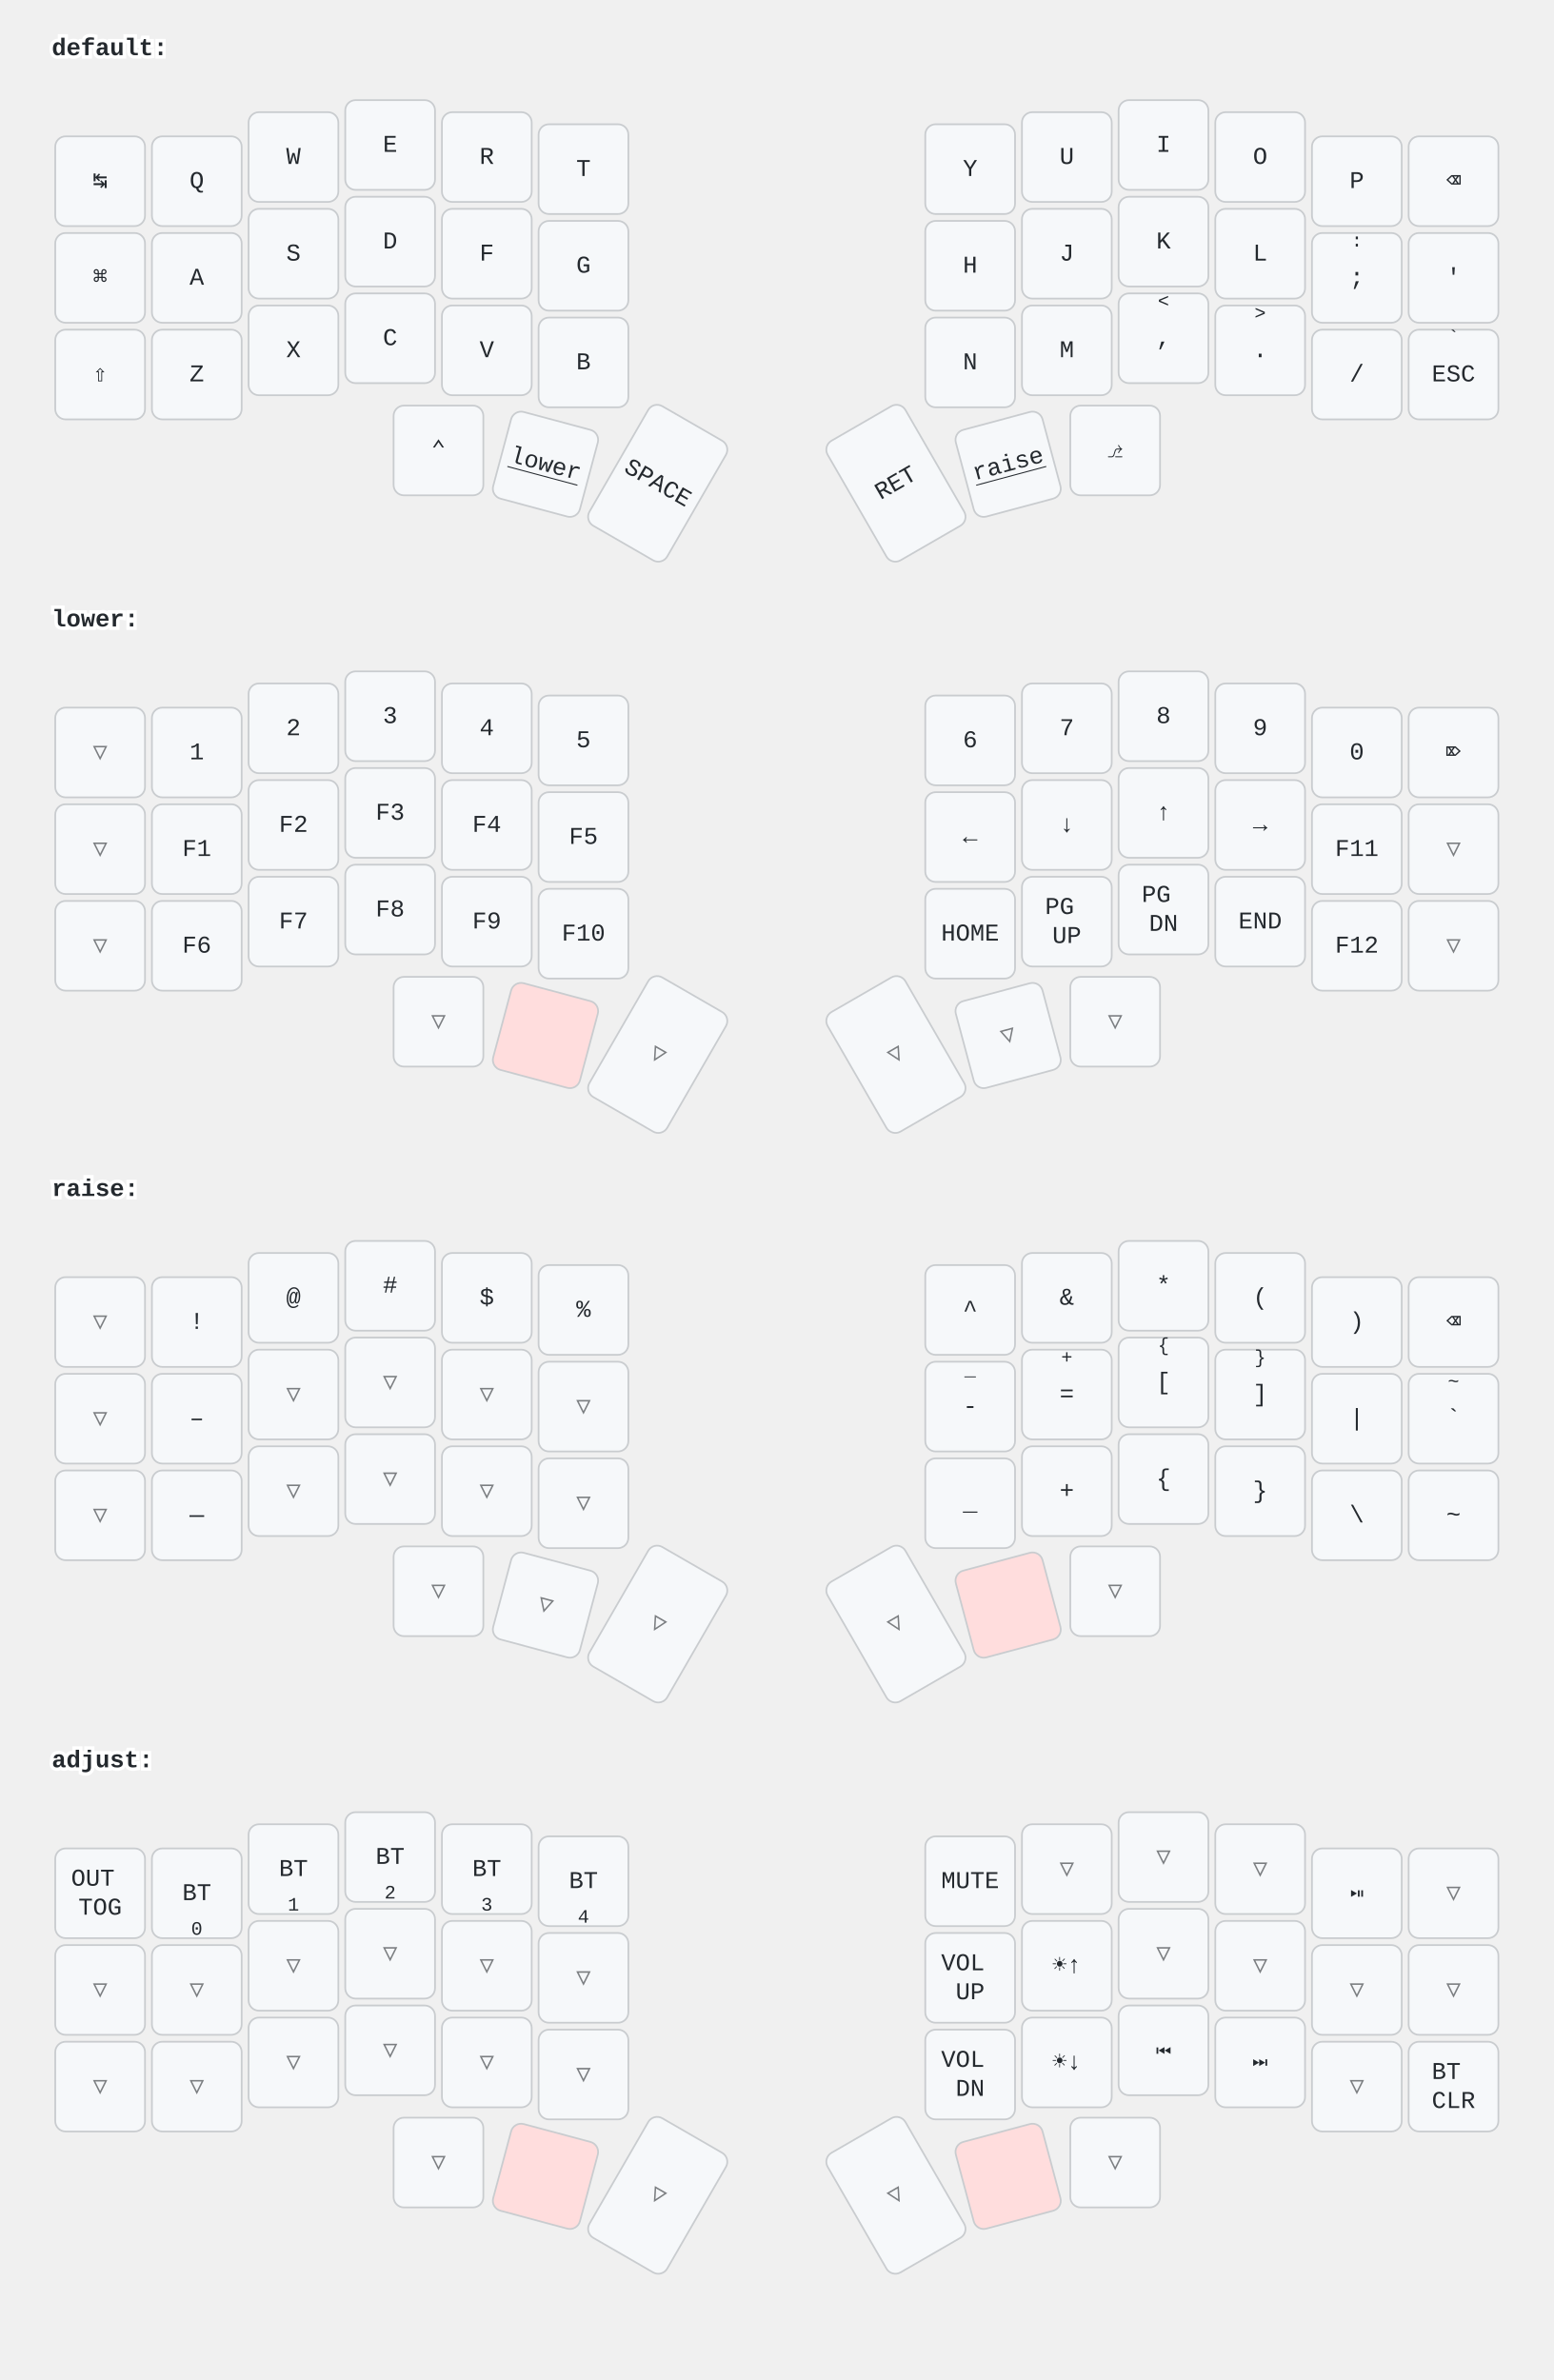
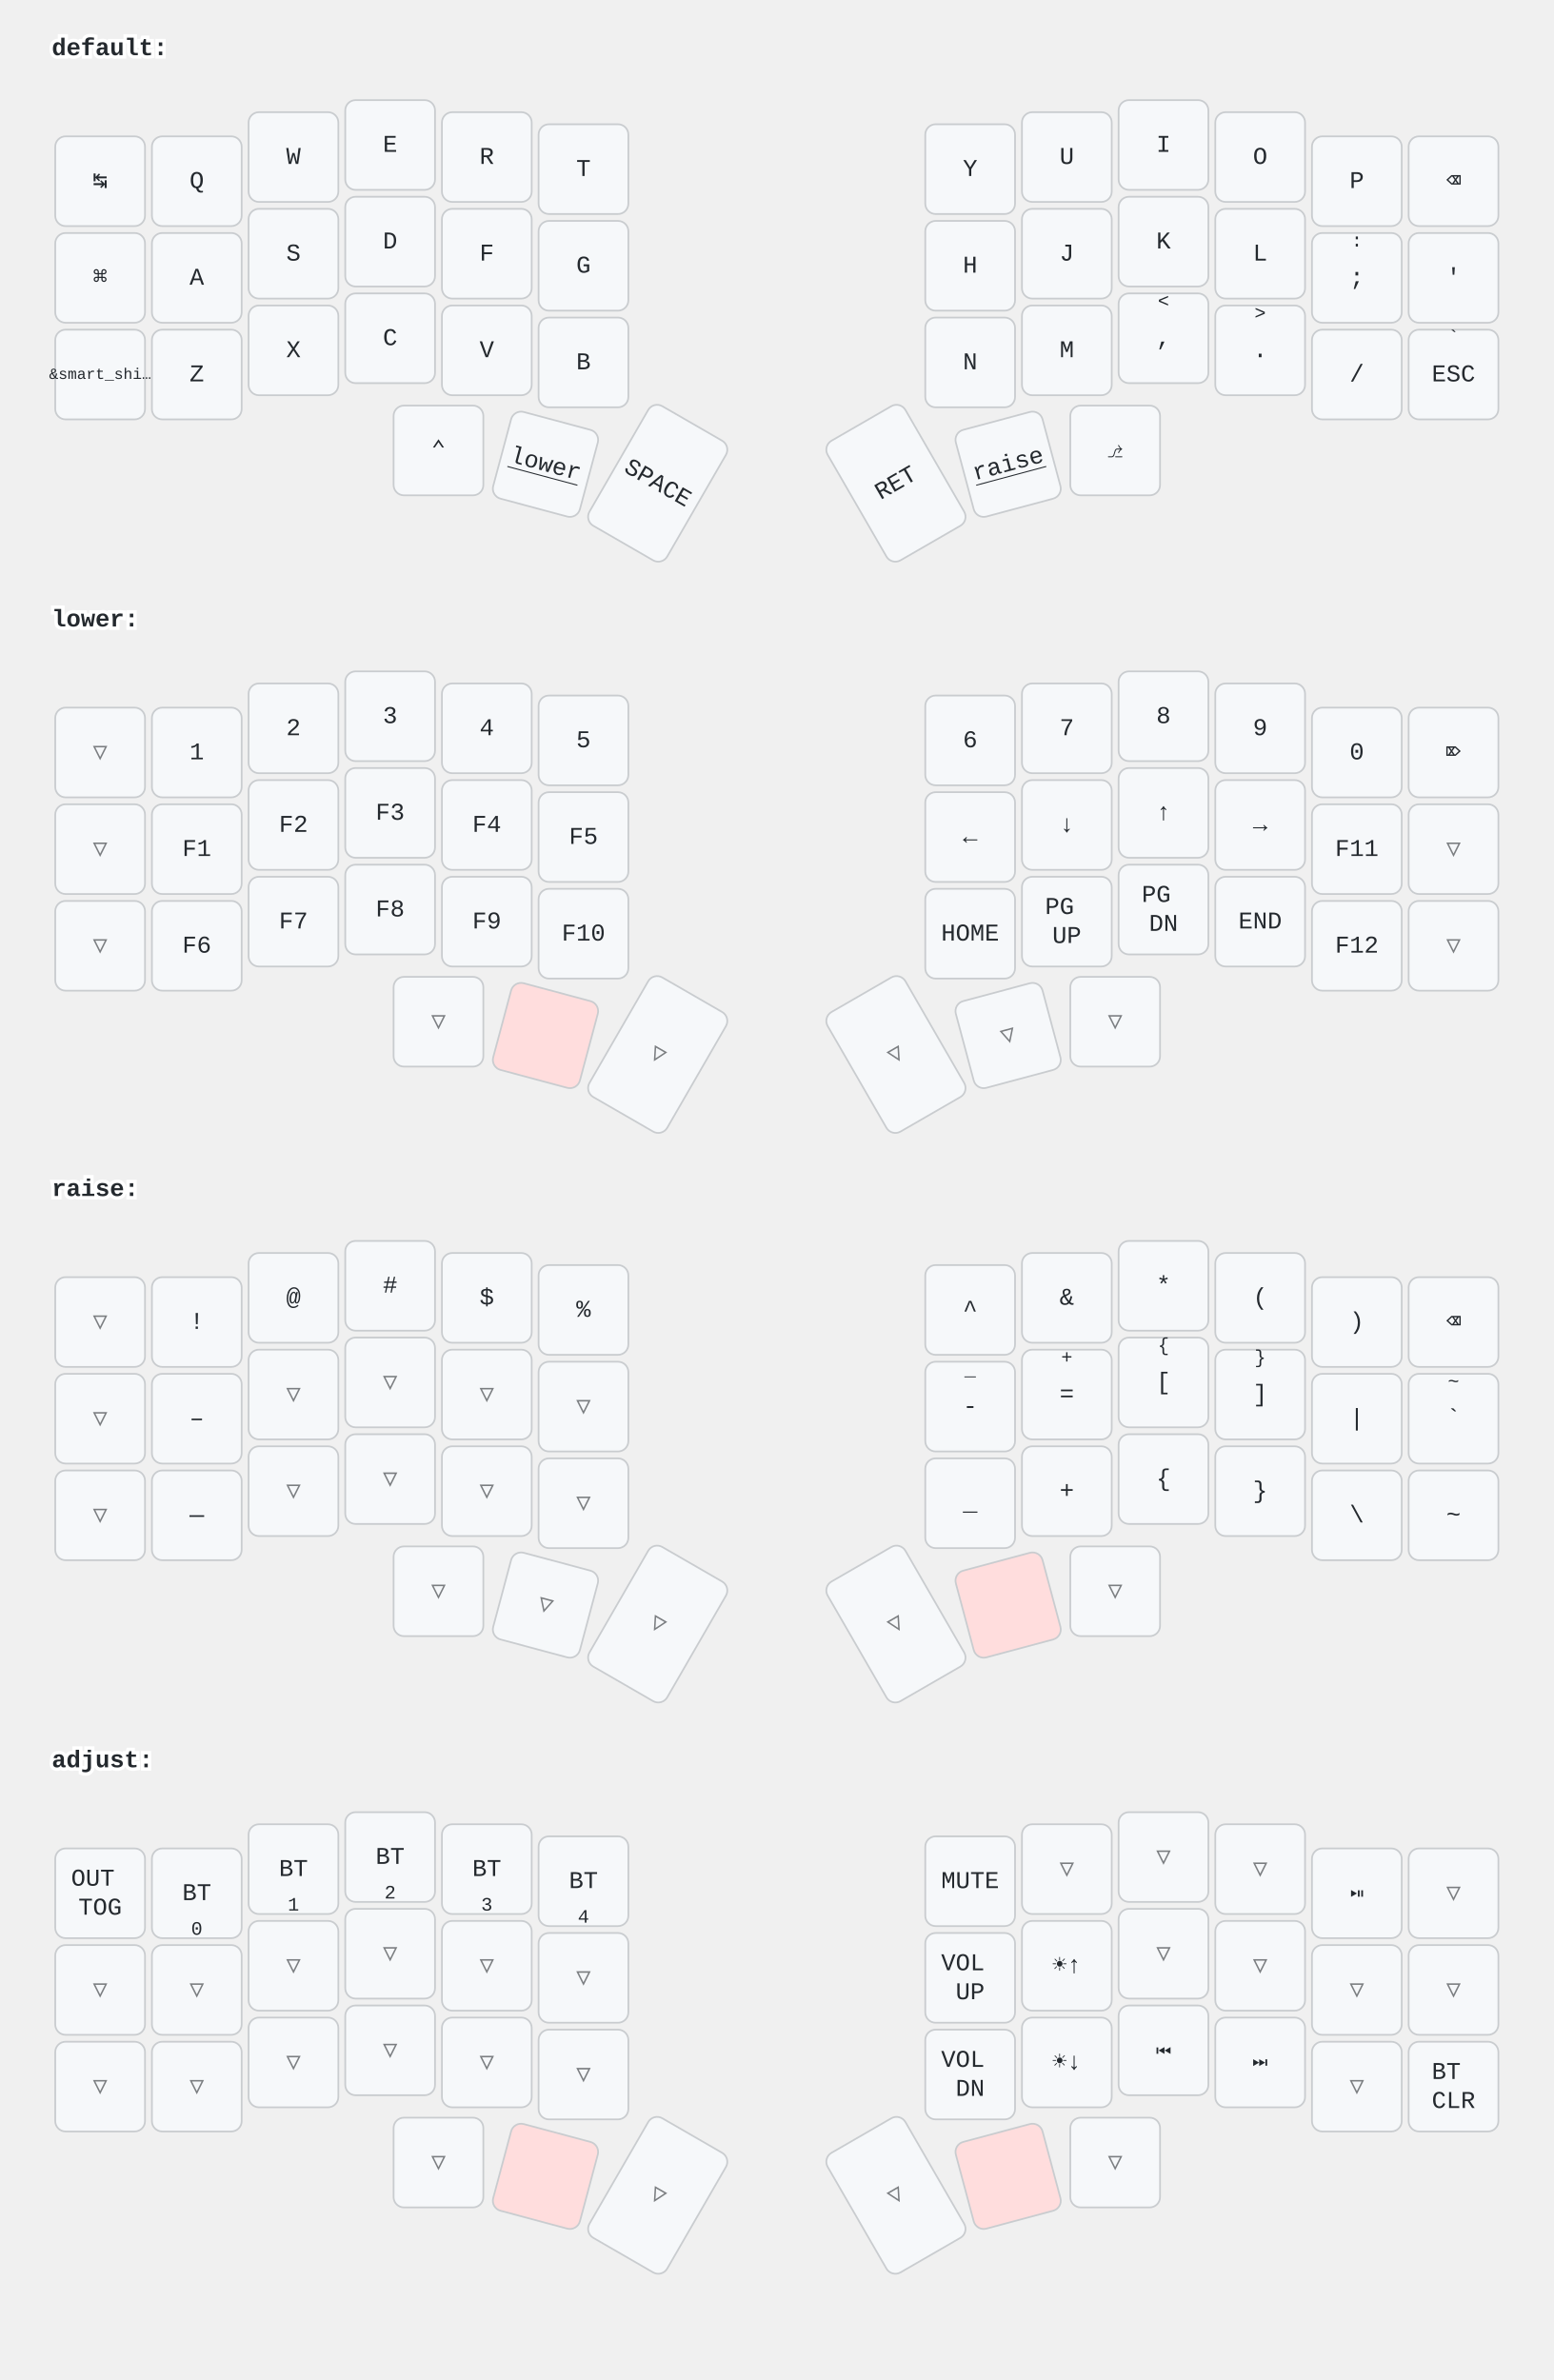
<svg xmlns="http://www.w3.org/2000/svg" width="900" height="1379" viewBox="0 0 900 1379" class="keymap">
  <style>/* inherit to force styles through use tags */
svg path {
    fill: inherit;
}

/* font and background color specifications */
svg.keymap {
    font-family: SFMono-Regular,Consolas,Liberation Mono,Menlo,monospace;
    font-size: 14px;
    font-kerning: normal;
    text-rendering: optimizeLegibility;
    fill: #24292e;
}

/* default key styling */
rect.key {
    fill: #f6f8fa;
}

rect.key, rect.combo {
    stroke: #c9cccf;
    stroke-width: 1;
}

/* default key side styling, only used is draw_key_sides is set */
rect.side {
    filter: brightness(90%);
}

/* color accent for combo boxes */
rect.combo, rect.combo-separate {
    fill: #cdf;
}

/* color accent for held keys */
rect.held, rect.combo.held {
    fill: #fdd;
}

/* color accent for ghost (optional) keys */
rect.ghost, rect.combo.ghost {
    stroke-dasharray: 4, 4;
    stroke-width: 2;
}

text {
    text-anchor: middle;
    dominant-baseline: middle;
}

/* styling for layer labels */
text.label {
    font-weight: bold;
    text-anchor: start;
    stroke: white;
    stroke-width: 4;
    paint-order: stroke;
}

/* styling for optional footer */
text.footer {
    text-anchor: end;
    dominant-baseline: auto;
    stroke: white;
    stroke-width: 4;
    paint-order: stroke;
}

/* styling for combo tap, and key non-tap label text */
text.combo, text.hold, text.shifted, text.left, text.right, text.tl, text.tr, text.bl, text.br {
    font-size: 11px;
}

text.hold, text.bl, text.br {
    text-anchor: middle;
    dominant-baseline: auto;
}

text.shifted, text.tl, text.tr {
    text-anchor: middle;
    dominant-baseline: hanging;
}

text.left, text.tl, text.bl {
    text-anchor: start;
}

text.right, text.tr, text.br {
    text-anchor: end;
}

text.layer-activator {
    text-decoration: underline;
}

/* styling for hold/shifted label text in combo box */
text.combo.hold, text.combo.shifted, text.combo.left, text.combo.right {
    font-size: 8px;
}

/* lighter symbol for transparent keys */
text.trans {
    fill: #7b7e81;
}

/* styling for combo dendrons */
path.combo {
    stroke-width: 1;
    stroke: gray;
    fill: none;
}

/* Start Tabler Icons Cleanup */
/* cannot use height/width with glyphs */
.icon-tabler &gt; path {
    fill: inherit;
    stroke: inherit;
    stroke-width: 2;
}
/* hide tabler's default box */
.icon-tabler &gt; path[stroke="none"][fill="none"] {
    visibility: hidden;
}
/* End Tabler Icons Cleanup */
</style>
  <g transform="translate(30, 0)" class="layer-default">
    <text x="0" y="28" class="label" id="default">default:</text>
    <g transform="translate(0, 56)">
      <g transform="translate(28, 49)" class="key keypos-0">
        <rect rx="6" ry="6" x="-26" y="-26" width="52" height="52" class="key" />
        <text x="0" y="0" class="key tap">↹</text>
      </g>
      <g transform="translate(84, 49)" class="key keypos-1">
        <rect rx="6" ry="6" x="-26" y="-26" width="52" height="52" class="key" />
        <text x="0" y="0" class="key tap">Q</text>
      </g>
      <g transform="translate(140, 35)" class="key keypos-2">
        <rect rx="6" ry="6" x="-26" y="-26" width="52" height="52" class="key" />
        <text x="0" y="0" class="key tap">W</text>
      </g>
      <g transform="translate(196, 28)" class="key keypos-3">
        <rect rx="6" ry="6" x="-26" y="-26" width="52" height="52" class="key" />
        <text x="0" y="0" class="key tap">E</text>
      </g>
      <g transform="translate(252, 35)" class="key keypos-4">
        <rect rx="6" ry="6" x="-26" y="-26" width="52" height="52" class="key" />
        <text x="0" y="0" class="key tap">R</text>
      </g>
      <g transform="translate(308, 42)" class="key keypos-5">
        <rect rx="6" ry="6" x="-26" y="-26" width="52" height="52" class="key" />
        <text x="0" y="0" class="key tap">T</text>
      </g>
      <g transform="translate(532, 42)" class="key keypos-6">
        <rect rx="6" ry="6" x="-26" y="-26" width="52" height="52" class="key" />
        <text x="0" y="0" class="key tap">Y</text>
      </g>
      <g transform="translate(588, 35)" class="key keypos-7">
        <rect rx="6" ry="6" x="-26" y="-26" width="52" height="52" class="key" />
        <text x="0" y="0" class="key tap">U</text>
      </g>
      <g transform="translate(644, 28)" class="key keypos-8">
        <rect rx="6" ry="6" x="-26" y="-26" width="52" height="52" class="key" />
        <text x="0" y="0" class="key tap">I</text>
      </g>
      <g transform="translate(700, 35)" class="key keypos-9">
        <rect rx="6" ry="6" x="-26" y="-26" width="52" height="52" class="key" />
        <text x="0" y="0" class="key tap">O</text>
      </g>
      <g transform="translate(756, 49)" class="key keypos-10">
        <rect rx="6" ry="6" x="-26" y="-26" width="52" height="52" class="key" />
        <text x="0" y="0" class="key tap">P</text>
      </g>
      <g transform="translate(812, 49)" class="key keypos-11">
        <rect rx="6" ry="6" x="-26" y="-26" width="52" height="52" class="key" />
        <text x="0" y="0" class="key tap">⌫</text>
      </g>
      <g transform="translate(28, 105)" class="key keypos-12">
        <rect rx="6" ry="6" x="-26" y="-26" width="52" height="52" class="key" />
        <text x="0" y="0" class="key tap">⌘</text>
      </g>
      <g transform="translate(84, 105)" class="key keypos-13">
        <rect rx="6" ry="6" x="-26" y="-26" width="52" height="52" class="key" />
        <text x="0" y="0" class="key tap">A</text>
      </g>
      <g transform="translate(140, 91)" class="key keypos-14">
        <rect rx="6" ry="6" x="-26" y="-26" width="52" height="52" class="key" />
        <text x="0" y="0" class="key tap">S</text>
      </g>
      <g transform="translate(196, 84)" class="key keypos-15">
        <rect rx="6" ry="6" x="-26" y="-26" width="52" height="52" class="key" />
        <text x="0" y="0" class="key tap">D</text>
      </g>
      <g transform="translate(252, 91)" class="key keypos-16">
        <rect rx="6" ry="6" x="-26" y="-26" width="52" height="52" class="key" />
        <text x="0" y="0" class="key tap">F</text>
      </g>
      <g transform="translate(308, 98)" class="key keypos-17">
        <rect rx="6" ry="6" x="-26" y="-26" width="52" height="52" class="key" />
        <text x="0" y="0" class="key tap">G</text>
      </g>
      <g transform="translate(532, 98)" class="key keypos-18">
        <rect rx="6" ry="6" x="-26" y="-26" width="52" height="52" class="key" />
        <text x="0" y="0" class="key tap">H</text>
      </g>
      <g transform="translate(588, 91)" class="key keypos-19">
        <rect rx="6" ry="6" x="-26" y="-26" width="52" height="52" class="key" />
        <text x="0" y="0" class="key tap">J</text>
      </g>
      <g transform="translate(644, 84)" class="key keypos-20">
        <rect rx="6" ry="6" x="-26" y="-26" width="52" height="52" class="key" />
        <text x="0" y="0" class="key tap">K</text>
      </g>
      <g transform="translate(700, 91)" class="key keypos-21">
        <rect rx="6" ry="6" x="-26" y="-26" width="52" height="52" class="key" />
        <text x="0" y="0" class="key tap">L</text>
      </g>
      <g transform="translate(756, 105)" class="key keypos-22">
        <rect rx="6" ry="6" x="-26" y="-26" width="52" height="52" class="key" />
        <text x="0" y="0" class="key tap">;</text>
        <text x="0" y="-24" class="key shifted">:</text>
      </g>
      <g transform="translate(812, 105)" class="key keypos-23">
        <rect rx="6" ry="6" x="-26" y="-26" width="52" height="52" class="key" />
        <text x="0" y="0" class="key tap">'</text>
      </g>
      <g transform="translate(28, 161)" class="key keypos-24">
        <rect rx="6" ry="6" x="-26" y="-26" width="52" height="52" class="key" />
-         <text x="0" y="0" class="key tap">⇧</text>
+         <text x="0" y="0" class="key tap">
+           <tspan style="font-size: 64%">&amp;smart_shi…</tspan>
+         </text>
      </g>
      <g transform="translate(84, 161)" class="key keypos-25">
        <rect rx="6" ry="6" x="-26" y="-26" width="52" height="52" class="key" />
        <text x="0" y="0" class="key tap">Z</text>
      </g>
      <g transform="translate(140, 147)" class="key keypos-26">
        <rect rx="6" ry="6" x="-26" y="-26" width="52" height="52" class="key" />
        <text x="0" y="0" class="key tap">X</text>
      </g>
      <g transform="translate(196, 140)" class="key keypos-27">
        <rect rx="6" ry="6" x="-26" y="-26" width="52" height="52" class="key" />
        <text x="0" y="0" class="key tap">C</text>
      </g>
      <g transform="translate(252, 147)" class="key keypos-28">
        <rect rx="6" ry="6" x="-26" y="-26" width="52" height="52" class="key" />
        <text x="0" y="0" class="key tap">V</text>
      </g>
      <g transform="translate(308, 154)" class="key keypos-29">
        <rect rx="6" ry="6" x="-26" y="-26" width="52" height="52" class="key" />
        <text x="0" y="0" class="key tap">B</text>
      </g>
      <g transform="translate(532, 154)" class="key keypos-30">
        <rect rx="6" ry="6" x="-26" y="-26" width="52" height="52" class="key" />
        <text x="0" y="0" class="key tap">N</text>
      </g>
      <g transform="translate(588, 147)" class="key keypos-31">
        <rect rx="6" ry="6" x="-26" y="-26" width="52" height="52" class="key" />
        <text x="0" y="0" class="key tap">M</text>
      </g>
      <g transform="translate(644, 140)" class="key keypos-32">
        <rect rx="6" ry="6" x="-26" y="-26" width="52" height="52" class="key" />
        <text x="0" y="0" class="key tap">,</text>
        <text x="0" y="-24" class="key shifted">&lt;</text>
      </g>
      <g transform="translate(700, 147)" class="key keypos-33">
        <rect rx="6" ry="6" x="-26" y="-26" width="52" height="52" class="key" />
        <text x="0" y="0" class="key tap">.</text>
        <text x="0" y="-24" class="key shifted">&gt;</text>
      </g>
      <g transform="translate(756, 161)" class="key keypos-34">
        <rect rx="6" ry="6" x="-26" y="-26" width="52" height="52" class="key" />
        <text x="0" y="0" class="key tap">/</text>
      </g>
      <g transform="translate(812, 161)" class="key keypos-35">
        <rect rx="6" ry="6" x="-26" y="-26" width="52" height="52" class="key" />
        <text x="0" y="0" class="key tap">ESC</text>
        <text x="0" y="-24" class="key shifted">`</text>
      </g>
      <g transform="translate(224, 205)" class="key keypos-36">
        <rect rx="6" ry="6" x="-26" y="-26" width="52" height="52" class="key" />
        <text x="0" y="0" class="key tap">⌃</text>
      </g>
      <g transform="translate(286, 213) rotate(15.0)" class="key keypos-37">
        <rect rx="6" ry="6" x="-26" y="-26" width="52" height="52" class="key" />
        <a href="#lower">
          <text x="0" y="0" class="key tap layer-activator">lower</text>
        </a>
      </g>
      <g transform="translate(351, 224) rotate(30.0)" class="key keypos-38">
        <rect rx="6" ry="6" x="-26" y="-40" width="52" height="80" class="key" />
        <text x="0" y="0" class="key tap">SPACE</text>
      </g>
      <g transform="translate(489, 224) rotate(-30.0)" class="key keypos-39">
        <rect rx="6" ry="6" x="-26" y="-40" width="52" height="80" class="key" />
        <text x="0" y="0" class="key tap">RET</text>
      </g>
      <g transform="translate(554, 213) rotate(-15.0)" class="key keypos-40">
        <rect rx="6" ry="6" x="-26" y="-26" width="52" height="52" class="key" />
        <a href="#raise">
          <text x="0" y="0" class="key tap layer-activator">raise</text>
        </a>
      </g>
      <g transform="translate(616, 205)" class="key keypos-41">
        <rect rx="6" ry="6" x="-26" y="-26" width="52" height="52" class="key" />
        <text x="0" y="0" class="key tap">⎇</text>
      </g>
    </g>
  </g>
  <g transform="translate(30, 331)" class="layer-lower">
    <text x="0" y="28" class="label" id="lower">lower:</text>
    <g transform="translate(0, 56)">
      <g transform="translate(28, 49)" class="key trans keypos-0">
        <rect rx="6" ry="6" x="-26" y="-26" width="52" height="52" class="key trans" />
        <text x="0" y="0" class="key trans tap">▽</text>
      </g>
      <g transform="translate(84, 49)" class="key keypos-1">
        <rect rx="6" ry="6" x="-26" y="-26" width="52" height="52" class="key" />
        <text x="0" y="0" class="key tap">1</text>
      </g>
      <g transform="translate(140, 35)" class="key keypos-2">
        <rect rx="6" ry="6" x="-26" y="-26" width="52" height="52" class="key" />
        <text x="0" y="0" class="key tap">2</text>
      </g>
      <g transform="translate(196, 28)" class="key keypos-3">
        <rect rx="6" ry="6" x="-26" y="-26" width="52" height="52" class="key" />
        <text x="0" y="0" class="key tap">3</text>
      </g>
      <g transform="translate(252, 35)" class="key keypos-4">
        <rect rx="6" ry="6" x="-26" y="-26" width="52" height="52" class="key" />
        <text x="0" y="0" class="key tap">4</text>
      </g>
      <g transform="translate(308, 42)" class="key keypos-5">
        <rect rx="6" ry="6" x="-26" y="-26" width="52" height="52" class="key" />
        <text x="0" y="0" class="key tap">5</text>
      </g>
      <g transform="translate(532, 42)" class="key keypos-6">
        <rect rx="6" ry="6" x="-26" y="-26" width="52" height="52" class="key" />
        <text x="0" y="0" class="key tap">6</text>
      </g>
      <g transform="translate(588, 35)" class="key keypos-7">
        <rect rx="6" ry="6" x="-26" y="-26" width="52" height="52" class="key" />
        <text x="0" y="0" class="key tap">7</text>
      </g>
      <g transform="translate(644, 28)" class="key keypos-8">
        <rect rx="6" ry="6" x="-26" y="-26" width="52" height="52" class="key" />
        <text x="0" y="0" class="key tap">8</text>
      </g>
      <g transform="translate(700, 35)" class="key keypos-9">
        <rect rx="6" ry="6" x="-26" y="-26" width="52" height="52" class="key" />
        <text x="0" y="0" class="key tap">9</text>
      </g>
      <g transform="translate(756, 49)" class="key keypos-10">
        <rect rx="6" ry="6" x="-26" y="-26" width="52" height="52" class="key" />
        <text x="0" y="0" class="key tap">0</text>
      </g>
      <g transform="translate(812, 49)" class="key keypos-11">
        <rect rx="6" ry="6" x="-26" y="-26" width="52" height="52" class="key" />
        <text x="0" y="0" class="key tap">⌦</text>
      </g>
      <g transform="translate(28, 105)" class="key trans keypos-12">
        <rect rx="6" ry="6" x="-26" y="-26" width="52" height="52" class="key trans" />
        <text x="0" y="0" class="key trans tap">▽</text>
      </g>
      <g transform="translate(84, 105)" class="key keypos-13">
        <rect rx="6" ry="6" x="-26" y="-26" width="52" height="52" class="key" />
        <text x="0" y="0" class="key tap">F1</text>
      </g>
      <g transform="translate(140, 91)" class="key keypos-14">
        <rect rx="6" ry="6" x="-26" y="-26" width="52" height="52" class="key" />
        <text x="0" y="0" class="key tap">F2</text>
      </g>
      <g transform="translate(196, 84)" class="key keypos-15">
        <rect rx="6" ry="6" x="-26" y="-26" width="52" height="52" class="key" />
        <text x="0" y="0" class="key tap">F3</text>
      </g>
      <g transform="translate(252, 91)" class="key keypos-16">
        <rect rx="6" ry="6" x="-26" y="-26" width="52" height="52" class="key" />
        <text x="0" y="0" class="key tap">F4</text>
      </g>
      <g transform="translate(308, 98)" class="key keypos-17">
        <rect rx="6" ry="6" x="-26" y="-26" width="52" height="52" class="key" />
        <text x="0" y="0" class="key tap">F5</text>
      </g>
      <g transform="translate(532, 98)" class="key keypos-18">
        <rect rx="6" ry="6" x="-26" y="-26" width="52" height="52" class="key" />
        <text x="0" y="0" class="key tap">←</text>
      </g>
      <g transform="translate(588, 91)" class="key keypos-19">
        <rect rx="6" ry="6" x="-26" y="-26" width="52" height="52" class="key" />
        <text x="0" y="0" class="key tap">↓</text>
      </g>
      <g transform="translate(644, 84)" class="key keypos-20">
        <rect rx="6" ry="6" x="-26" y="-26" width="52" height="52" class="key" />
        <text x="0" y="0" class="key tap">↑</text>
      </g>
      <g transform="translate(700, 91)" class="key keypos-21">
        <rect rx="6" ry="6" x="-26" y="-26" width="52" height="52" class="key" />
        <text x="0" y="0" class="key tap">→</text>
      </g>
      <g transform="translate(756, 105)" class="key keypos-22">
        <rect rx="6" ry="6" x="-26" y="-26" width="52" height="52" class="key" />
        <text x="0" y="0" class="key tap">F11</text>
      </g>
      <g transform="translate(812, 105)" class="key trans keypos-23">
        <rect rx="6" ry="6" x="-26" y="-26" width="52" height="52" class="key trans" />
        <text x="0" y="0" class="key trans tap">▽</text>
      </g>
      <g transform="translate(28, 161)" class="key trans keypos-24">
        <rect rx="6" ry="6" x="-26" y="-26" width="52" height="52" class="key trans" />
        <text x="0" y="0" class="key trans tap">▽</text>
      </g>
      <g transform="translate(84, 161)" class="key keypos-25">
        <rect rx="6" ry="6" x="-26" y="-26" width="52" height="52" class="key" />
        <text x="0" y="0" class="key tap">F6</text>
      </g>
      <g transform="translate(140, 147)" class="key keypos-26">
        <rect rx="6" ry="6" x="-26" y="-26" width="52" height="52" class="key" />
        <text x="0" y="0" class="key tap">F7</text>
      </g>
      <g transform="translate(196, 140)" class="key keypos-27">
        <rect rx="6" ry="6" x="-26" y="-26" width="52" height="52" class="key" />
        <text x="0" y="0" class="key tap">F8</text>
      </g>
      <g transform="translate(252, 147)" class="key keypos-28">
        <rect rx="6" ry="6" x="-26" y="-26" width="52" height="52" class="key" />
        <text x="0" y="0" class="key tap">F9</text>
      </g>
      <g transform="translate(308, 154)" class="key keypos-29">
        <rect rx="6" ry="6" x="-26" y="-26" width="52" height="52" class="key" />
        <text x="0" y="0" class="key tap">F10</text>
      </g>
      <g transform="translate(532, 154)" class="key keypos-30">
        <rect rx="6" ry="6" x="-26" y="-26" width="52" height="52" class="key" />
        <text x="0" y="0" class="key tap">HOME</text>
      </g>
      <g transform="translate(588, 147)" class="key keypos-31">
        <rect rx="6" ry="6" x="-26" y="-26" width="52" height="52" class="key" />
        <text x="0" y="0" class="key tap">
          <tspan x="0" dy="-0.6em">PG</tspan>
          <tspan x="0" dy="1.2em">UP</tspan>
        </text>
      </g>
      <g transform="translate(644, 140)" class="key keypos-32">
        <rect rx="6" ry="6" x="-26" y="-26" width="52" height="52" class="key" />
        <text x="0" y="0" class="key tap">
          <tspan x="0" dy="-0.6em">PG</tspan>
          <tspan x="0" dy="1.2em">DN</tspan>
        </text>
      </g>
      <g transform="translate(700, 147)" class="key keypos-33">
        <rect rx="6" ry="6" x="-26" y="-26" width="52" height="52" class="key" />
        <text x="0" y="0" class="key tap">END</text>
      </g>
      <g transform="translate(756, 161)" class="key keypos-34">
        <rect rx="6" ry="6" x="-26" y="-26" width="52" height="52" class="key" />
        <text x="0" y="0" class="key tap">F12</text>
      </g>
      <g transform="translate(812, 161)" class="key trans keypos-35">
        <rect rx="6" ry="6" x="-26" y="-26" width="52" height="52" class="key trans" />
        <text x="0" y="0" class="key trans tap">▽</text>
      </g>
      <g transform="translate(224, 205)" class="key trans keypos-36">
        <rect rx="6" ry="6" x="-26" y="-26" width="52" height="52" class="key trans" />
        <text x="0" y="0" class="key trans tap">▽</text>
      </g>
      <g transform="translate(286, 213) rotate(15.0)" class="key held keypos-37">
        <rect rx="6" ry="6" x="-26" y="-26" width="52" height="52" class="key held" />
      </g>
      <g transform="translate(351, 224) rotate(30.0)" class="key trans keypos-38">
        <rect rx="6" ry="6" x="-26" y="-40" width="52" height="80" class="key trans" />
        <text x="0" y="0" class="key trans tap">▽</text>
      </g>
      <g transform="translate(489, 224) rotate(-30.0)" class="key trans keypos-39">
        <rect rx="6" ry="6" x="-26" y="-40" width="52" height="80" class="key trans" />
        <text x="0" y="0" class="key trans tap">▽</text>
      </g>
      <g transform="translate(554, 213) rotate(-15.0)" class="key trans keypos-40">
        <rect rx="6" ry="6" x="-26" y="-26" width="52" height="52" class="key trans" />
        <text x="0" y="0" class="key trans tap">▽</text>
      </g>
      <g transform="translate(616, 205)" class="key trans keypos-41">
        <rect rx="6" ry="6" x="-26" y="-26" width="52" height="52" class="key trans" />
        <text x="0" y="0" class="key trans tap">▽</text>
      </g>
    </g>
  </g>
  <g transform="translate(30, 661)" class="layer-raise">
    <text x="0" y="28" class="label" id="raise">raise:</text>
    <g transform="translate(0, 56)">
      <g transform="translate(28, 49)" class="key trans keypos-0">
        <rect rx="6" ry="6" x="-26" y="-26" width="52" height="52" class="key trans" />
        <text x="0" y="0" class="key trans tap">▽</text>
      </g>
      <g transform="translate(84, 49)" class="key keypos-1">
        <rect rx="6" ry="6" x="-26" y="-26" width="52" height="52" class="key" />
        <text x="0" y="0" class="key tap">!</text>
      </g>
      <g transform="translate(140, 35)" class="key keypos-2">
        <rect rx="6" ry="6" x="-26" y="-26" width="52" height="52" class="key" />
        <text x="0" y="0" class="key tap">@</text>
      </g>
      <g transform="translate(196, 28)" class="key keypos-3">
        <rect rx="6" ry="6" x="-26" y="-26" width="52" height="52" class="key" />
        <text x="0" y="0" class="key tap">#</text>
      </g>
      <g transform="translate(252, 35)" class="key keypos-4">
        <rect rx="6" ry="6" x="-26" y="-26" width="52" height="52" class="key" />
        <text x="0" y="0" class="key tap">$</text>
      </g>
      <g transform="translate(308, 42)" class="key keypos-5">
        <rect rx="6" ry="6" x="-26" y="-26" width="52" height="52" class="key" />
        <text x="0" y="0" class="key tap">%</text>
      </g>
      <g transform="translate(532, 42)" class="key keypos-6">
        <rect rx="6" ry="6" x="-26" y="-26" width="52" height="52" class="key" />
        <text x="0" y="0" class="key tap">^</text>
      </g>
      <g transform="translate(588, 35)" class="key keypos-7">
        <rect rx="6" ry="6" x="-26" y="-26" width="52" height="52" class="key" />
        <text x="0" y="0" class="key tap">&amp;</text>
      </g>
      <g transform="translate(644, 28)" class="key keypos-8">
        <rect rx="6" ry="6" x="-26" y="-26" width="52" height="52" class="key" />
        <text x="0" y="0" class="key tap">*</text>
      </g>
      <g transform="translate(700, 35)" class="key keypos-9">
        <rect rx="6" ry="6" x="-26" y="-26" width="52" height="52" class="key" />
        <text x="0" y="0" class="key tap">(</text>
      </g>
      <g transform="translate(756, 49)" class="key keypos-10">
        <rect rx="6" ry="6" x="-26" y="-26" width="52" height="52" class="key" />
        <text x="0" y="0" class="key tap">)</text>
      </g>
      <g transform="translate(812, 49)" class="key keypos-11">
        <rect rx="6" ry="6" x="-26" y="-26" width="52" height="52" class="key" />
        <text x="0" y="0" class="key tap">⌫</text>
      </g>
      <g transform="translate(28, 105)" class="key trans keypos-12">
        <rect rx="6" ry="6" x="-26" y="-26" width="52" height="52" class="key trans" />
        <text x="0" y="0" class="key trans tap">▽</text>
      </g>
      <g transform="translate(84, 105)" class="key keypos-13">
        <rect rx="6" ry="6" x="-26" y="-26" width="52" height="52" class="key" />
        <text x="0" y="0" class="key tap">–</text>
      </g>
      <g transform="translate(140, 91)" class="key trans keypos-14">
        <rect rx="6" ry="6" x="-26" y="-26" width="52" height="52" class="key trans" />
        <text x="0" y="0" class="key trans tap">▽</text>
      </g>
      <g transform="translate(196, 84)" class="key trans keypos-15">
        <rect rx="6" ry="6" x="-26" y="-26" width="52" height="52" class="key trans" />
        <text x="0" y="0" class="key trans tap">▽</text>
      </g>
      <g transform="translate(252, 91)" class="key trans keypos-16">
        <rect rx="6" ry="6" x="-26" y="-26" width="52" height="52" class="key trans" />
        <text x="0" y="0" class="key trans tap">▽</text>
      </g>
      <g transform="translate(308, 98)" class="key trans keypos-17">
        <rect rx="6" ry="6" x="-26" y="-26" width="52" height="52" class="key trans" />
        <text x="0" y="0" class="key trans tap">▽</text>
      </g>
      <g transform="translate(532, 98)" class="key keypos-18">
        <rect rx="6" ry="6" x="-26" y="-26" width="52" height="52" class="key" />
        <text x="0" y="0" class="key tap">-</text>
        <text x="0" y="-24" class="key shifted">_</text>
      </g>
      <g transform="translate(588, 91)" class="key keypos-19">
        <rect rx="6" ry="6" x="-26" y="-26" width="52" height="52" class="key" />
        <text x="0" y="0" class="key tap">=</text>
        <text x="0" y="-24" class="key shifted">+</text>
      </g>
      <g transform="translate(644, 84)" class="key keypos-20">
        <rect rx="6" ry="6" x="-26" y="-26" width="52" height="52" class="key" />
        <text x="0" y="0" class="key tap">[</text>
        <text x="0" y="-24" class="key shifted">{</text>
      </g>
      <g transform="translate(700, 91)" class="key keypos-21">
        <rect rx="6" ry="6" x="-26" y="-26" width="52" height="52" class="key" />
        <text x="0" y="0" class="key tap">]</text>
        <text x="0" y="-24" class="key shifted">}</text>
      </g>
      <g transform="translate(756, 105)" class="key keypos-22">
        <rect rx="6" ry="6" x="-26" y="-26" width="52" height="52" class="key" />
        <text x="0" y="0" class="key tap">|</text>
      </g>
      <g transform="translate(812, 105)" class="key keypos-23">
        <rect rx="6" ry="6" x="-26" y="-26" width="52" height="52" class="key" />
        <text x="0" y="0" class="key tap">`</text>
        <text x="0" y="-24" class="key shifted">~</text>
      </g>
      <g transform="translate(28, 161)" class="key trans keypos-24">
        <rect rx="6" ry="6" x="-26" y="-26" width="52" height="52" class="key trans" />
        <text x="0" y="0" class="key trans tap">▽</text>
      </g>
      <g transform="translate(84, 161)" class="key keypos-25">
        <rect rx="6" ry="6" x="-26" y="-26" width="52" height="52" class="key" />
        <text x="0" y="0" class="key tap">—</text>
      </g>
      <g transform="translate(140, 147)" class="key trans keypos-26">
        <rect rx="6" ry="6" x="-26" y="-26" width="52" height="52" class="key trans" />
        <text x="0" y="0" class="key trans tap">▽</text>
      </g>
      <g transform="translate(196, 140)" class="key trans keypos-27">
        <rect rx="6" ry="6" x="-26" y="-26" width="52" height="52" class="key trans" />
        <text x="0" y="0" class="key trans tap">▽</text>
      </g>
      <g transform="translate(252, 147)" class="key trans keypos-28">
        <rect rx="6" ry="6" x="-26" y="-26" width="52" height="52" class="key trans" />
        <text x="0" y="0" class="key trans tap">▽</text>
      </g>
      <g transform="translate(308, 154)" class="key trans keypos-29">
        <rect rx="6" ry="6" x="-26" y="-26" width="52" height="52" class="key trans" />
        <text x="0" y="0" class="key trans tap">▽</text>
      </g>
      <g transform="translate(532, 154)" class="key keypos-30">
        <rect rx="6" ry="6" x="-26" y="-26" width="52" height="52" class="key" />
        <text x="0" y="0" class="key tap">_</text>
      </g>
      <g transform="translate(588, 147)" class="key keypos-31">
        <rect rx="6" ry="6" x="-26" y="-26" width="52" height="52" class="key" />
        <text x="0" y="0" class="key tap">+</text>
      </g>
      <g transform="translate(644, 140)" class="key keypos-32">
        <rect rx="6" ry="6" x="-26" y="-26" width="52" height="52" class="key" />
        <text x="0" y="0" class="key tap">{</text>
      </g>
      <g transform="translate(700, 147)" class="key keypos-33">
        <rect rx="6" ry="6" x="-26" y="-26" width="52" height="52" class="key" />
        <text x="0" y="0" class="key tap">}</text>
      </g>
      <g transform="translate(756, 161)" class="key keypos-34">
        <rect rx="6" ry="6" x="-26" y="-26" width="52" height="52" class="key" />
        <text x="0" y="0" class="key tap">\</text>
      </g>
      <g transform="translate(812, 161)" class="key keypos-35">
        <rect rx="6" ry="6" x="-26" y="-26" width="52" height="52" class="key" />
        <text x="0" y="0" class="key tap">~</text>
      </g>
      <g transform="translate(224, 205)" class="key trans keypos-36">
        <rect rx="6" ry="6" x="-26" y="-26" width="52" height="52" class="key trans" />
        <text x="0" y="0" class="key trans tap">▽</text>
      </g>
      <g transform="translate(286, 213) rotate(15.0)" class="key trans keypos-37">
        <rect rx="6" ry="6" x="-26" y="-26" width="52" height="52" class="key trans" />
        <text x="0" y="0" class="key trans tap">▽</text>
      </g>
      <g transform="translate(351, 224) rotate(30.0)" class="key trans keypos-38">
        <rect rx="6" ry="6" x="-26" y="-40" width="52" height="80" class="key trans" />
        <text x="0" y="0" class="key trans tap">▽</text>
      </g>
      <g transform="translate(489, 224) rotate(-30.0)" class="key trans keypos-39">
        <rect rx="6" ry="6" x="-26" y="-40" width="52" height="80" class="key trans" />
        <text x="0" y="0" class="key trans tap">▽</text>
      </g>
      <g transform="translate(554, 213) rotate(-15.0)" class="key held keypos-40">
        <rect rx="6" ry="6" x="-26" y="-26" width="52" height="52" class="key held" />
      </g>
      <g transform="translate(616, 205)" class="key trans keypos-41">
        <rect rx="6" ry="6" x="-26" y="-26" width="52" height="52" class="key trans" />
        <text x="0" y="0" class="key trans tap">▽</text>
      </g>
    </g>
  </g>
  <g transform="translate(30, 992)" class="layer-adjust">
    <text x="0" y="28" class="label" id="adjust">adjust:</text>
    <g transform="translate(0, 56)">
      <g transform="translate(28, 49)" class="key keypos-0">
        <rect rx="6" ry="6" x="-26" y="-26" width="52" height="52" class="key" />
        <text x="0" y="0" class="key tap">
          <tspan x="0" dy="-0.6em">OUT</tspan>
          <tspan x="0" dy="1.2em">TOG</tspan>
        </text>
      </g>
      <g transform="translate(84, 49)" class="key keypos-1">
        <rect rx="6" ry="6" x="-26" y="-26" width="52" height="52" class="key" />
        <text x="0" y="0" class="key tap">BT</text>
        <text x="0" y="24" class="key hold">0</text>
      </g>
      <g transform="translate(140, 35)" class="key keypos-2">
        <rect rx="6" ry="6" x="-26" y="-26" width="52" height="52" class="key" />
        <text x="0" y="0" class="key tap">BT</text>
        <text x="0" y="24" class="key hold">1</text>
      </g>
      <g transform="translate(196, 28)" class="key keypos-3">
        <rect rx="6" ry="6" x="-26" y="-26" width="52" height="52" class="key" />
        <text x="0" y="0" class="key tap">BT</text>
        <text x="0" y="24" class="key hold">2</text>
      </g>
      <g transform="translate(252, 35)" class="key keypos-4">
        <rect rx="6" ry="6" x="-26" y="-26" width="52" height="52" class="key" />
        <text x="0" y="0" class="key tap">BT</text>
        <text x="0" y="24" class="key hold">3</text>
      </g>
      <g transform="translate(308, 42)" class="key keypos-5">
        <rect rx="6" ry="6" x="-26" y="-26" width="52" height="52" class="key" />
        <text x="0" y="0" class="key tap">BT</text>
        <text x="0" y="24" class="key hold">4</text>
      </g>
      <g transform="translate(532, 42)" class="key keypos-6">
        <rect rx="6" ry="6" x="-26" y="-26" width="52" height="52" class="key" />
        <text x="0" y="0" class="key tap">MUTE</text>
      </g>
      <g transform="translate(588, 35)" class="key trans keypos-7">
        <rect rx="6" ry="6" x="-26" y="-26" width="52" height="52" class="key trans" />
        <text x="0" y="0" class="key trans tap">▽</text>
      </g>
      <g transform="translate(644, 28)" class="key trans keypos-8">
        <rect rx="6" ry="6" x="-26" y="-26" width="52" height="52" class="key trans" />
        <text x="0" y="0" class="key trans tap">▽</text>
      </g>
      <g transform="translate(700, 35)" class="key trans keypos-9">
        <rect rx="6" ry="6" x="-26" y="-26" width="52" height="52" class="key trans" />
        <text x="0" y="0" class="key trans tap">▽</text>
      </g>
      <g transform="translate(756, 49)" class="key keypos-10">
        <rect rx="6" ry="6" x="-26" y="-26" width="52" height="52" class="key" />
        <text x="0" y="0" class="key tap">⏯</text>
      </g>
      <g transform="translate(812, 49)" class="key trans keypos-11">
        <rect rx="6" ry="6" x="-26" y="-26" width="52" height="52" class="key trans" />
        <text x="0" y="0" class="key trans tap">▽</text>
      </g>
      <g transform="translate(28, 105)" class="key trans keypos-12">
        <rect rx="6" ry="6" x="-26" y="-26" width="52" height="52" class="key trans" />
        <text x="0" y="0" class="key trans tap">▽</text>
      </g>
      <g transform="translate(84, 105)" class="key trans keypos-13">
        <rect rx="6" ry="6" x="-26" y="-26" width="52" height="52" class="key trans" />
        <text x="0" y="0" class="key trans tap">▽</text>
      </g>
      <g transform="translate(140, 91)" class="key trans keypos-14">
        <rect rx="6" ry="6" x="-26" y="-26" width="52" height="52" class="key trans" />
        <text x="0" y="0" class="key trans tap">▽</text>
      </g>
      <g transform="translate(196, 84)" class="key trans keypos-15">
        <rect rx="6" ry="6" x="-26" y="-26" width="52" height="52" class="key trans" />
        <text x="0" y="0" class="key trans tap">▽</text>
      </g>
      <g transform="translate(252, 91)" class="key trans keypos-16">
        <rect rx="6" ry="6" x="-26" y="-26" width="52" height="52" class="key trans" />
        <text x="0" y="0" class="key trans tap">▽</text>
      </g>
      <g transform="translate(308, 98)" class="key trans keypos-17">
        <rect rx="6" ry="6" x="-26" y="-26" width="52" height="52" class="key trans" />
        <text x="0" y="0" class="key trans tap">▽</text>
      </g>
      <g transform="translate(532, 98)" class="key keypos-18">
        <rect rx="6" ry="6" x="-26" y="-26" width="52" height="52" class="key" />
        <text x="0" y="0" class="key tap">
          <tspan x="0" dy="-0.6em">VOL</tspan>
          <tspan x="0" dy="1.2em">UP</tspan>
        </text>
      </g>
      <g transform="translate(588, 91)" class="key keypos-19">
        <rect rx="6" ry="6" x="-26" y="-26" width="52" height="52" class="key" />
        <text x="0" y="0" class="key tap">☀↑</text>
      </g>
      <g transform="translate(644, 84)" class="key trans keypos-20">
        <rect rx="6" ry="6" x="-26" y="-26" width="52" height="52" class="key trans" />
        <text x="0" y="0" class="key trans tap">▽</text>
      </g>
      <g transform="translate(700, 91)" class="key trans keypos-21">
        <rect rx="6" ry="6" x="-26" y="-26" width="52" height="52" class="key trans" />
        <text x="0" y="0" class="key trans tap">▽</text>
      </g>
      <g transform="translate(756, 105)" class="key trans keypos-22">
        <rect rx="6" ry="6" x="-26" y="-26" width="52" height="52" class="key trans" />
        <text x="0" y="0" class="key trans tap">▽</text>
      </g>
      <g transform="translate(812, 105)" class="key trans keypos-23">
        <rect rx="6" ry="6" x="-26" y="-26" width="52" height="52" class="key trans" />
        <text x="0" y="0" class="key trans tap">▽</text>
      </g>
      <g transform="translate(28, 161)" class="key trans keypos-24">
        <rect rx="6" ry="6" x="-26" y="-26" width="52" height="52" class="key trans" />
        <text x="0" y="0" class="key trans tap">▽</text>
      </g>
      <g transform="translate(84, 161)" class="key trans keypos-25">
        <rect rx="6" ry="6" x="-26" y="-26" width="52" height="52" class="key trans" />
        <text x="0" y="0" class="key trans tap">▽</text>
      </g>
      <g transform="translate(140, 147)" class="key trans keypos-26">
        <rect rx="6" ry="6" x="-26" y="-26" width="52" height="52" class="key trans" />
        <text x="0" y="0" class="key trans tap">▽</text>
      </g>
      <g transform="translate(196, 140)" class="key trans keypos-27">
        <rect rx="6" ry="6" x="-26" y="-26" width="52" height="52" class="key trans" />
        <text x="0" y="0" class="key trans tap">▽</text>
      </g>
      <g transform="translate(252, 147)" class="key trans keypos-28">
        <rect rx="6" ry="6" x="-26" y="-26" width="52" height="52" class="key trans" />
        <text x="0" y="0" class="key trans tap">▽</text>
      </g>
      <g transform="translate(308, 154)" class="key trans keypos-29">
        <rect rx="6" ry="6" x="-26" y="-26" width="52" height="52" class="key trans" />
        <text x="0" y="0" class="key trans tap">▽</text>
      </g>
      <g transform="translate(532, 154)" class="key keypos-30">
        <rect rx="6" ry="6" x="-26" y="-26" width="52" height="52" class="key" />
        <text x="0" y="0" class="key tap">
          <tspan x="0" dy="-0.6em">VOL</tspan>
          <tspan x="0" dy="1.2em">DN</tspan>
        </text>
      </g>
      <g transform="translate(588, 147)" class="key keypos-31">
        <rect rx="6" ry="6" x="-26" y="-26" width="52" height="52" class="key" />
        <text x="0" y="0" class="key tap">☀↓</text>
      </g>
      <g transform="translate(644, 140)" class="key keypos-32">
        <rect rx="6" ry="6" x="-26" y="-26" width="52" height="52" class="key" />
        <text x="0" y="0" class="key tap">⏮</text>
      </g>
      <g transform="translate(700, 147)" class="key keypos-33">
        <rect rx="6" ry="6" x="-26" y="-26" width="52" height="52" class="key" />
        <text x="0" y="0" class="key tap">⏭</text>
      </g>
      <g transform="translate(756, 161)" class="key trans keypos-34">
        <rect rx="6" ry="6" x="-26" y="-26" width="52" height="52" class="key trans" />
        <text x="0" y="0" class="key trans tap">▽</text>
      </g>
      <g transform="translate(812, 161)" class="key keypos-35">
        <rect rx="6" ry="6" x="-26" y="-26" width="52" height="52" class="key" />
        <text x="0" y="0" class="key tap">
          <tspan x="0" dy="-0.6em">BT</tspan>
          <tspan x="0" dy="1.2em">CLR</tspan>
        </text>
      </g>
      <g transform="translate(224, 205)" class="key trans keypos-36">
        <rect rx="6" ry="6" x="-26" y="-26" width="52" height="52" class="key trans" />
        <text x="0" y="0" class="key trans tap">▽</text>
      </g>
      <g transform="translate(286, 213) rotate(15.0)" class="key held keypos-37">
        <rect rx="6" ry="6" x="-26" y="-26" width="52" height="52" class="key held" />
      </g>
      <g transform="translate(351, 224) rotate(30.0)" class="key trans keypos-38">
        <rect rx="6" ry="6" x="-26" y="-40" width="52" height="80" class="key trans" />
        <text x="0" y="0" class="key trans tap">▽</text>
      </g>
      <g transform="translate(489, 224) rotate(-30.0)" class="key trans keypos-39">
        <rect rx="6" ry="6" x="-26" y="-40" width="52" height="80" class="key trans" />
        <text x="0" y="0" class="key trans tap">▽</text>
      </g>
      <g transform="translate(554, 213) rotate(-15.0)" class="key held keypos-40">
        <rect rx="6" ry="6" x="-26" y="-26" width="52" height="52" class="key held" />
      </g>
      <g transform="translate(616, 205)" class="key trans keypos-41">
        <rect rx="6" ry="6" x="-26" y="-26" width="52" height="52" class="key trans" />
        <text x="0" y="0" class="key trans tap">▽</text>
      </g>
    </g>
  </g>
</svg>
